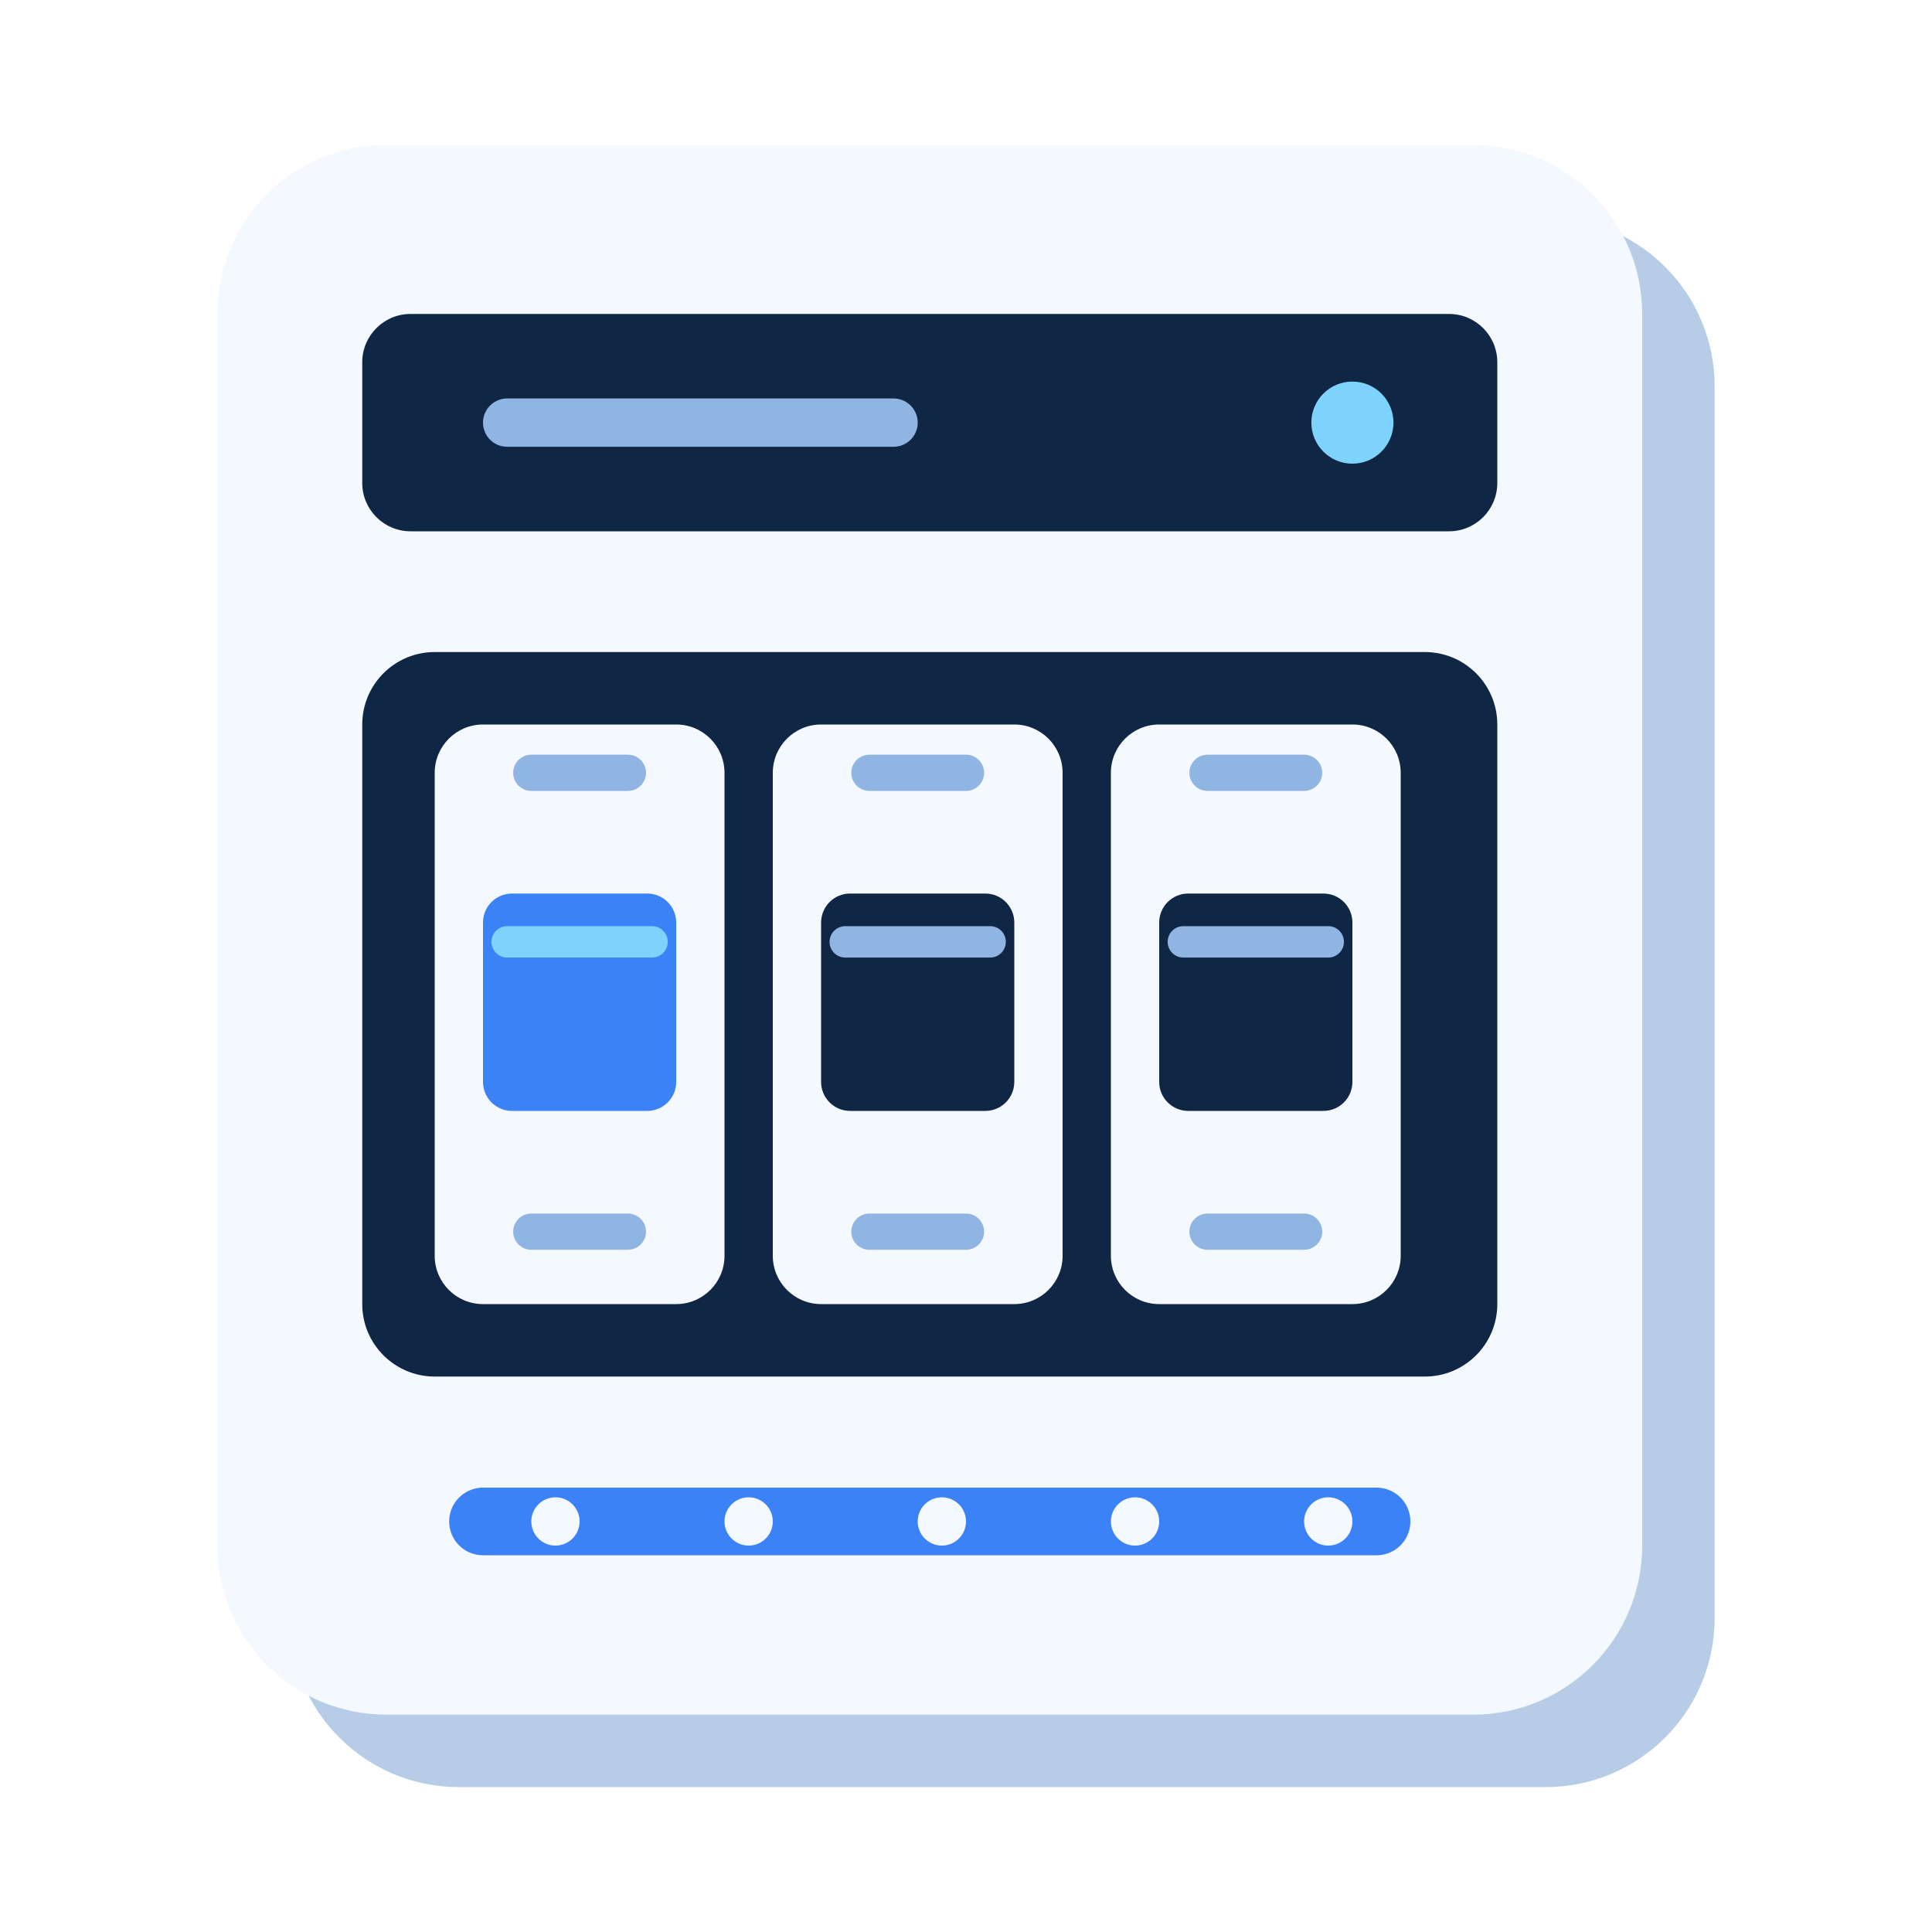
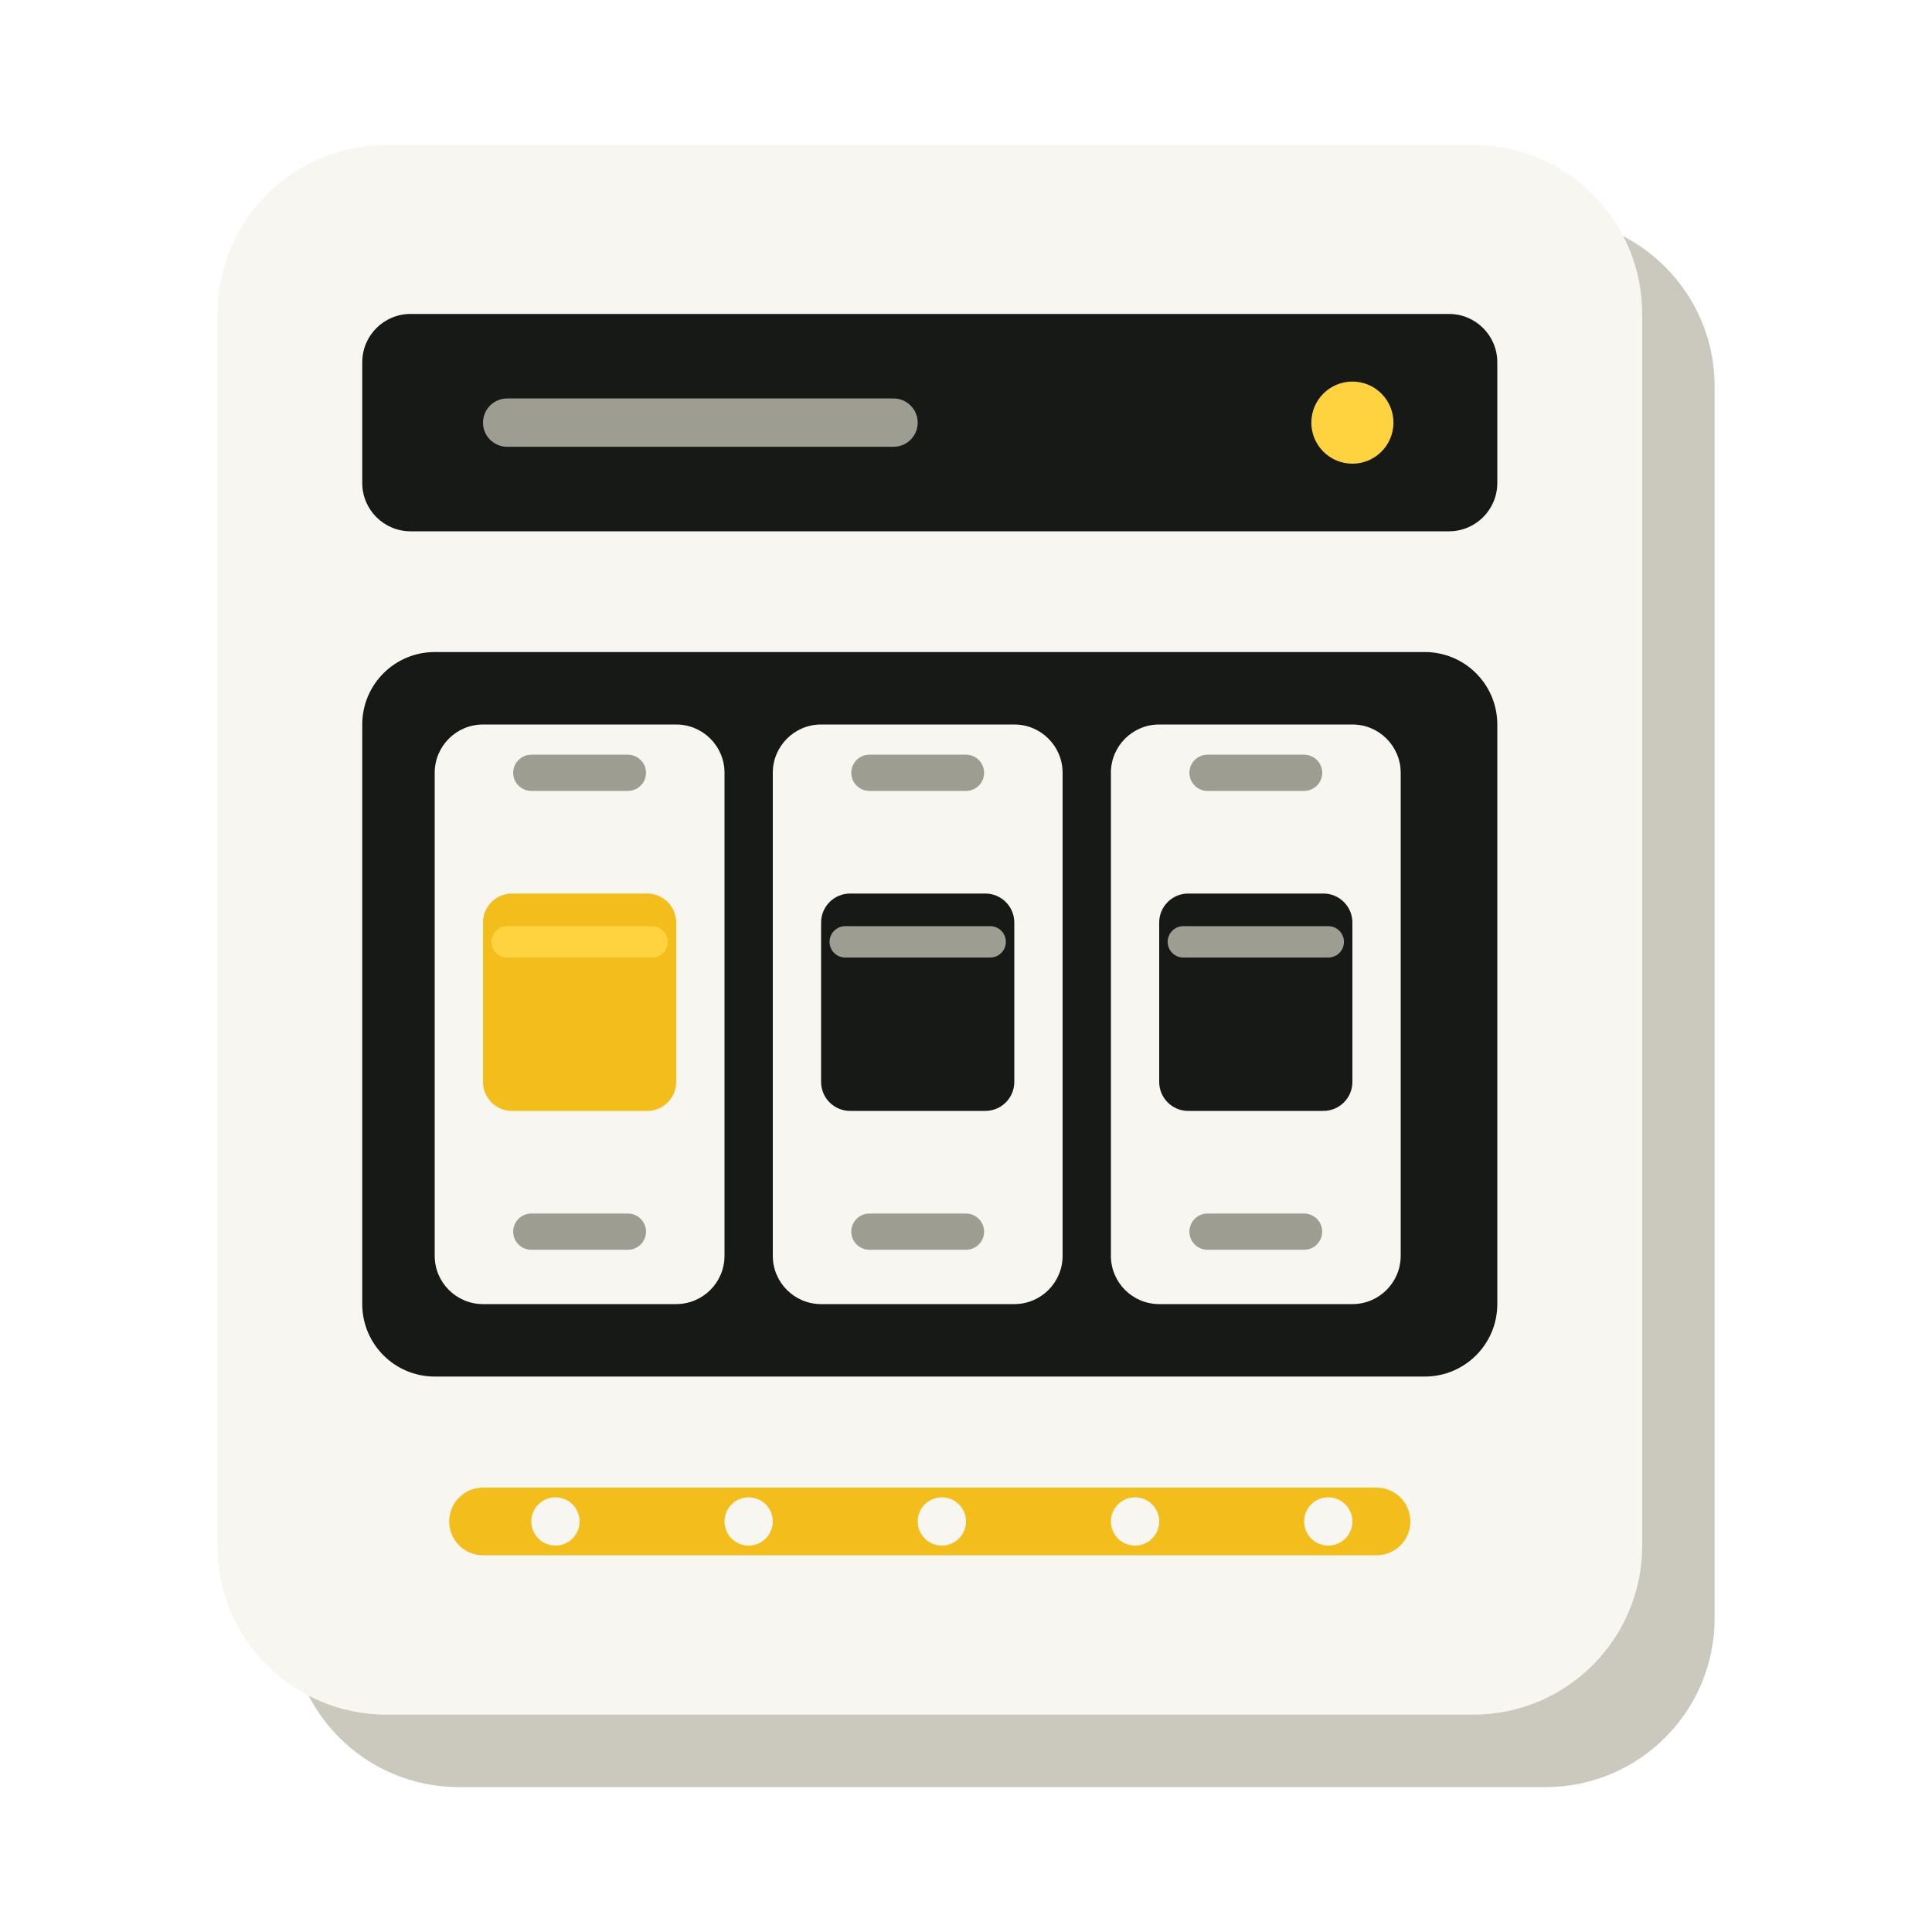
<svg xmlns="http://www.w3.org/2000/svg" width="80" height="80" viewBox="0 0 80 80" fill="none" stroke-linecap="round" stroke-linejoin="round">
-   <rect x="12" y="9" width="59" height="65" rx="7" fill="#b6cce7" />
-   <rect x="9" y="6" width="59" height="65" rx="7" fill="#f4f8ff" />
-   <rect x="15" y="13" width="47" height="9" rx="2" fill="#102645" />
-   <path d="M21 17.5h16" stroke="#91b5e2" stroke-width="2" />
-   <circle cx="56" cy="17.5" r="1.7" fill="#7dd3fc" />
-   <rect x="15" y="27" width="47" height="30" rx="3" fill="#102645" />
-   <rect x="18" y="30" width="12" height="24" rx="2" fill="#f4f8ff" />
-   <path d="M22 32h4M22 51h4" stroke="#91b5e2" stroke-width="1.5" />
-   <rect x="20" y="37" width="8" height="9" rx="1.2" fill="#3b82f6" />
-   <path d="M21 39h6" stroke="#7dd3fc" stroke-width="1.3" />
-   <rect x="32" y="30" width="12" height="24" rx="2" fill="#f4f8ff" />
-   <path d="M36 32h4M36 51h4" stroke="#91b5e2" stroke-width="1.5" />
-   <rect x="34" y="37" width="8" height="9" rx="1.2" fill="#102645" />
-   <path d="M35 39h6" stroke="#91b5e2" stroke-width="1.3" />
-   <rect x="46" y="30" width="12" height="24" rx="2" fill="#f4f8ff" />
-   <path d="M50 32h4M50 51h4" stroke="#91b5e2" stroke-width="1.5" />
-   <rect x="48" y="37" width="8" height="9" rx="1.2" fill="#102645" />
-   <path d="M49 39h6" stroke="#91b5e2" stroke-width="1.3" />
-   <path d="M20 63h37" stroke="#3b82f6" stroke-width="2.8" />
-   <circle cx="23" cy="63" r="1" fill="#f4f8ff" />
-   <circle cx="31" cy="63" r="1" fill="#f4f8ff" />
-   <circle cx="39" cy="63" r="1" fill="#f4f8ff" />
-   <circle cx="47" cy="63" r="1" fill="#f4f8ff" />
-   <circle cx="55" cy="63" r="1" fill="#f4f8ff" />
+   <rect x="12" y="9" width="59" height="65" rx="7" fill="#cbc8bd" />
+   <rect x="9" y="6" width="59" height="65" rx="7" fill="#f8f6f0" />
+   <rect x="15" y="13" width="47" height="9" rx="2" fill="#171916" />
+   <path d="M21 17.5h16" stroke="#9d9d91" stroke-width="2" />
+   <circle cx="56" cy="17.5" r="1.7" fill="#ffd33f" />
+   <rect x="15" y="27" width="47" height="30" rx="3" fill="#171916" />
+   <rect x="18" y="30" width="12" height="24" rx="2" fill="#f8f6f0" />
+   <path d="M22 32h4M22 51h4" stroke="#9d9d91" stroke-width="1.5" />
+   <rect x="20" y="37" width="8" height="9" rx="1.2" fill="#f3bd1c" />
+   <path d="M21 39h6" stroke="#ffd33f" stroke-width="1.3" />
+   <rect x="32" y="30" width="12" height="24" rx="2" fill="#f8f6f0" />
+   <path d="M36 32h4M36 51h4" stroke="#9d9d91" stroke-width="1.5" />
+   <rect x="34" y="37" width="8" height="9" rx="1.2" fill="#171916" />
+   <path d="M35 39h6" stroke="#9d9d91" stroke-width="1.3" />
+   <rect x="46" y="30" width="12" height="24" rx="2" fill="#f8f6f0" />
+   <path d="M50 32h4M50 51h4" stroke="#9d9d91" stroke-width="1.5" />
+   <rect x="48" y="37" width="8" height="9" rx="1.2" fill="#171916" />
+   <path d="M49 39h6" stroke="#9d9d91" stroke-width="1.3" />
+   <path d="M20 63h37" stroke="#f3bd1c" stroke-width="2.8" />
+   <circle cx="23" cy="63" r="1" fill="#f8f6f0" />
+   <circle cx="31" cy="63" r="1" fill="#f8f6f0" />
+   <circle cx="39" cy="63" r="1" fill="#f8f6f0" />
+   <circle cx="47" cy="63" r="1" fill="#f8f6f0" />
+   <circle cx="55" cy="63" r="1" fill="#f8f6f0" />
</svg>
